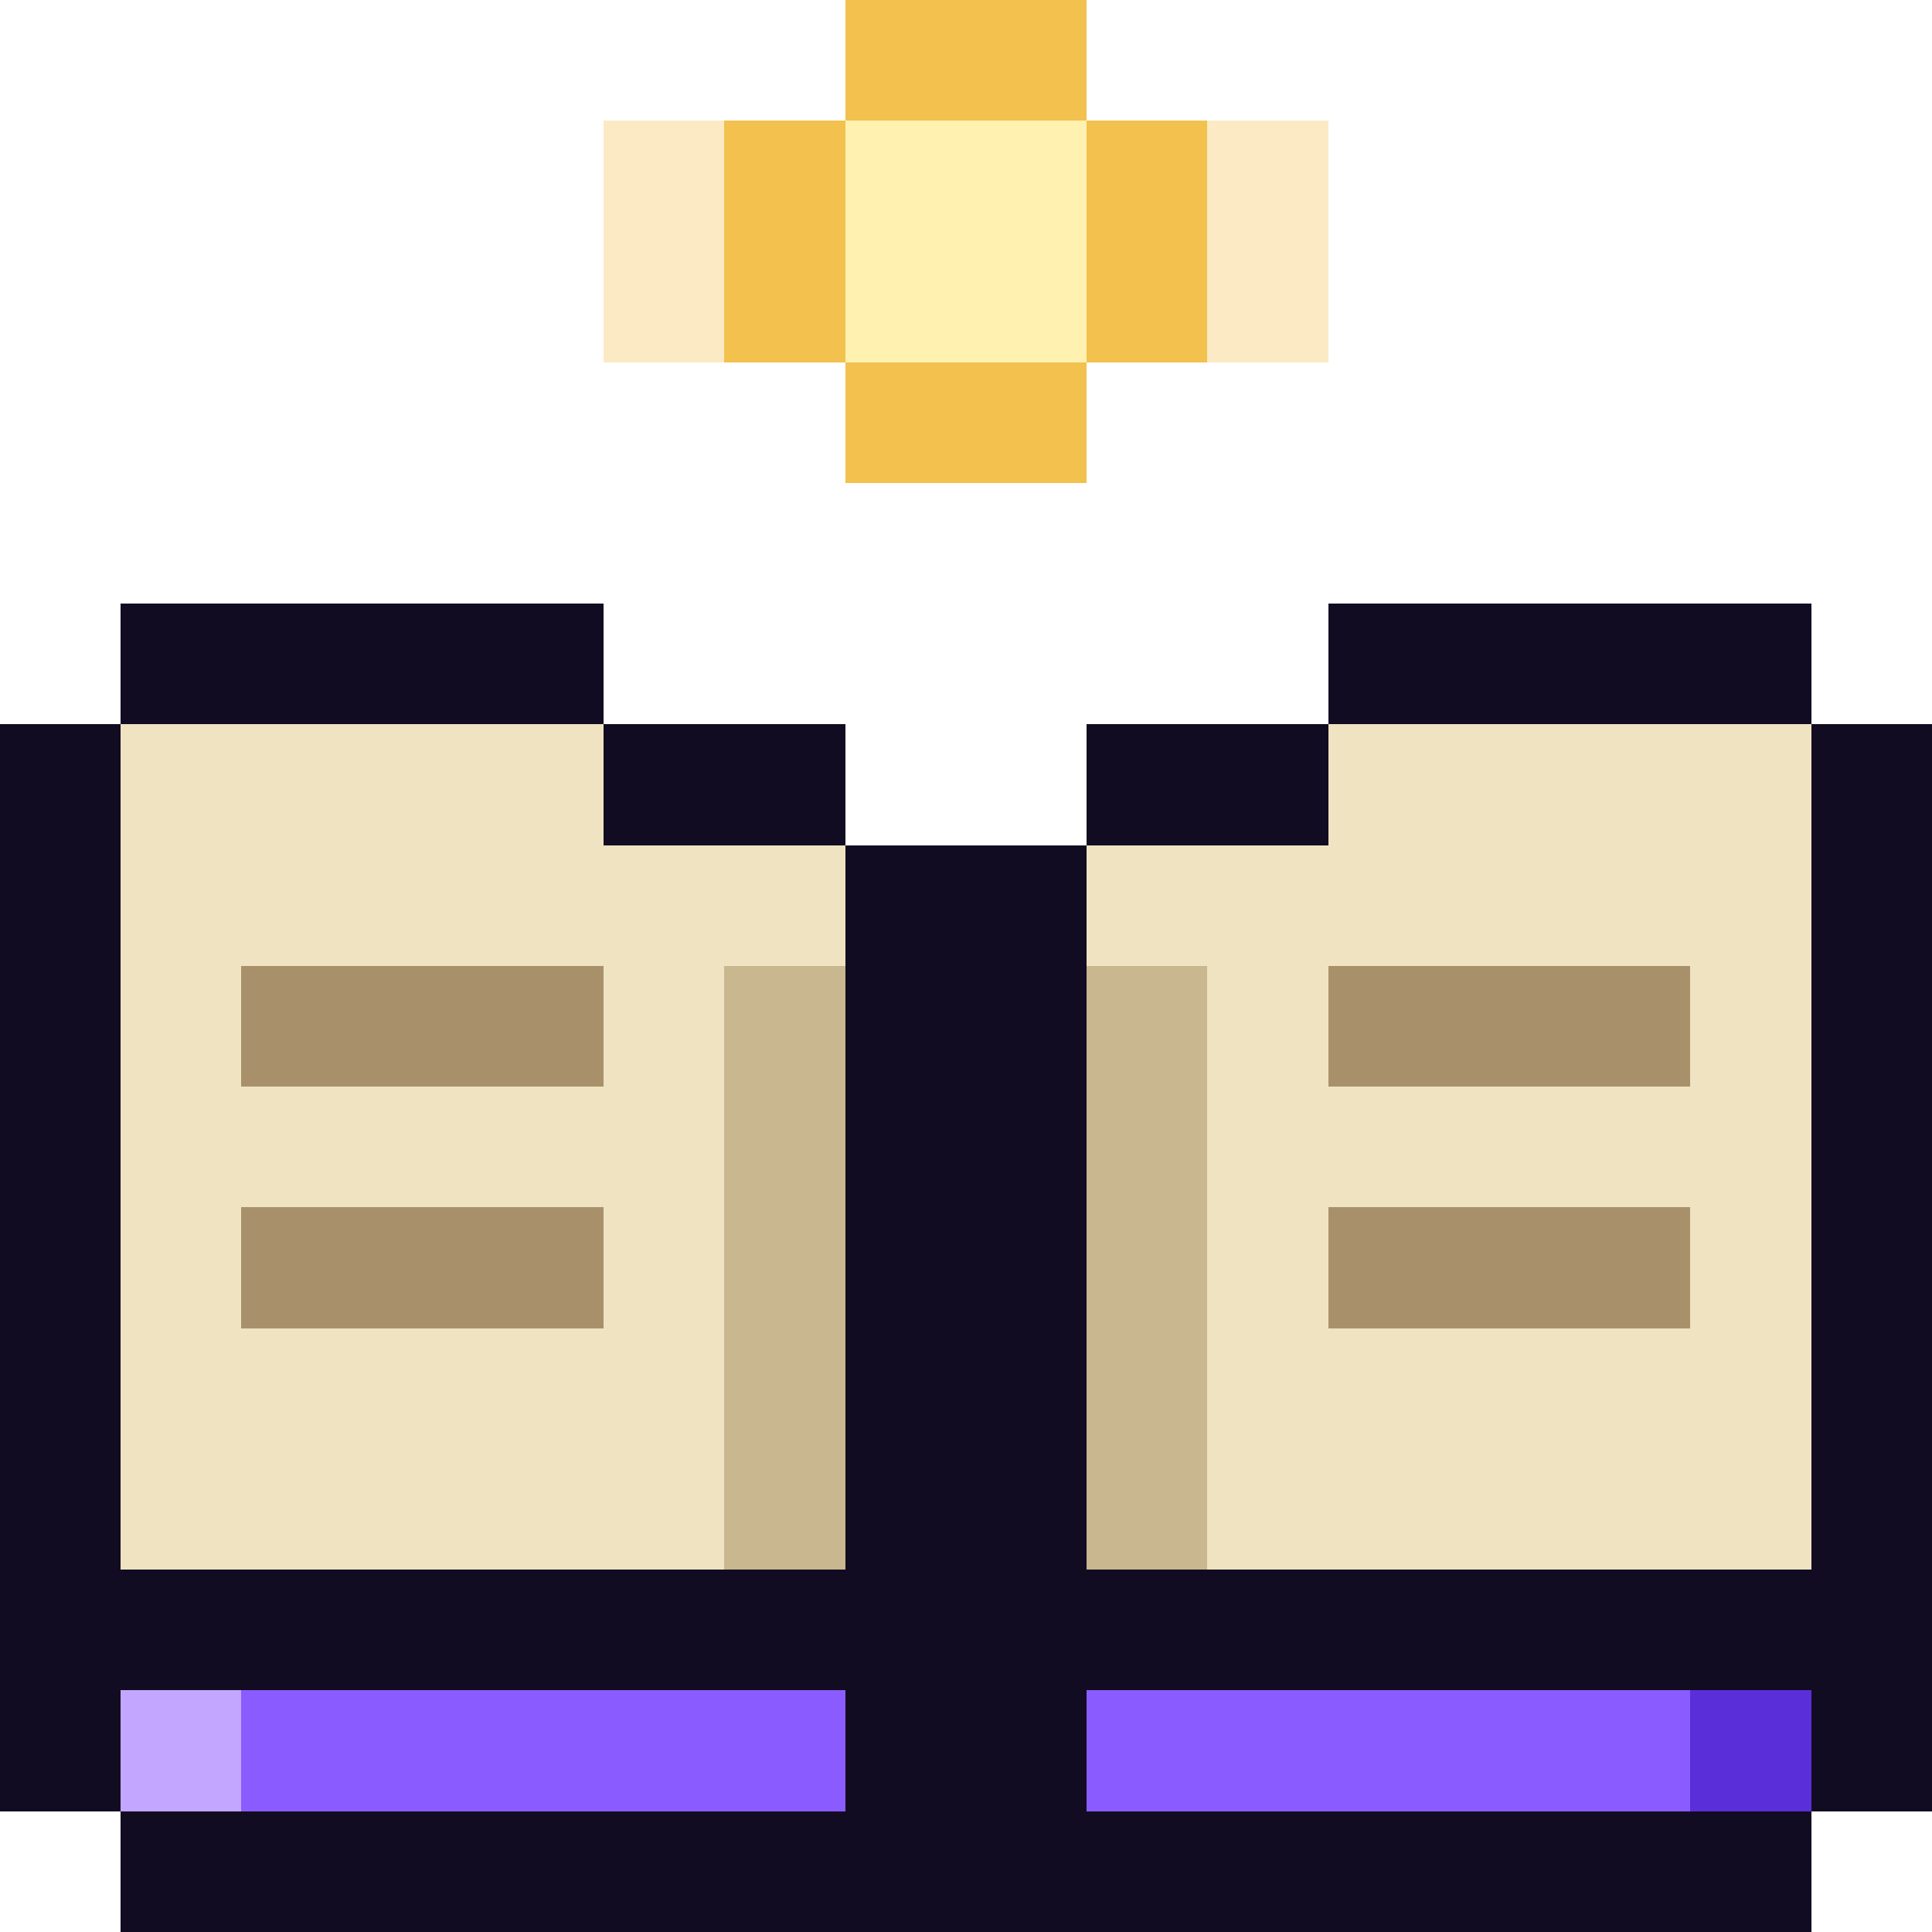
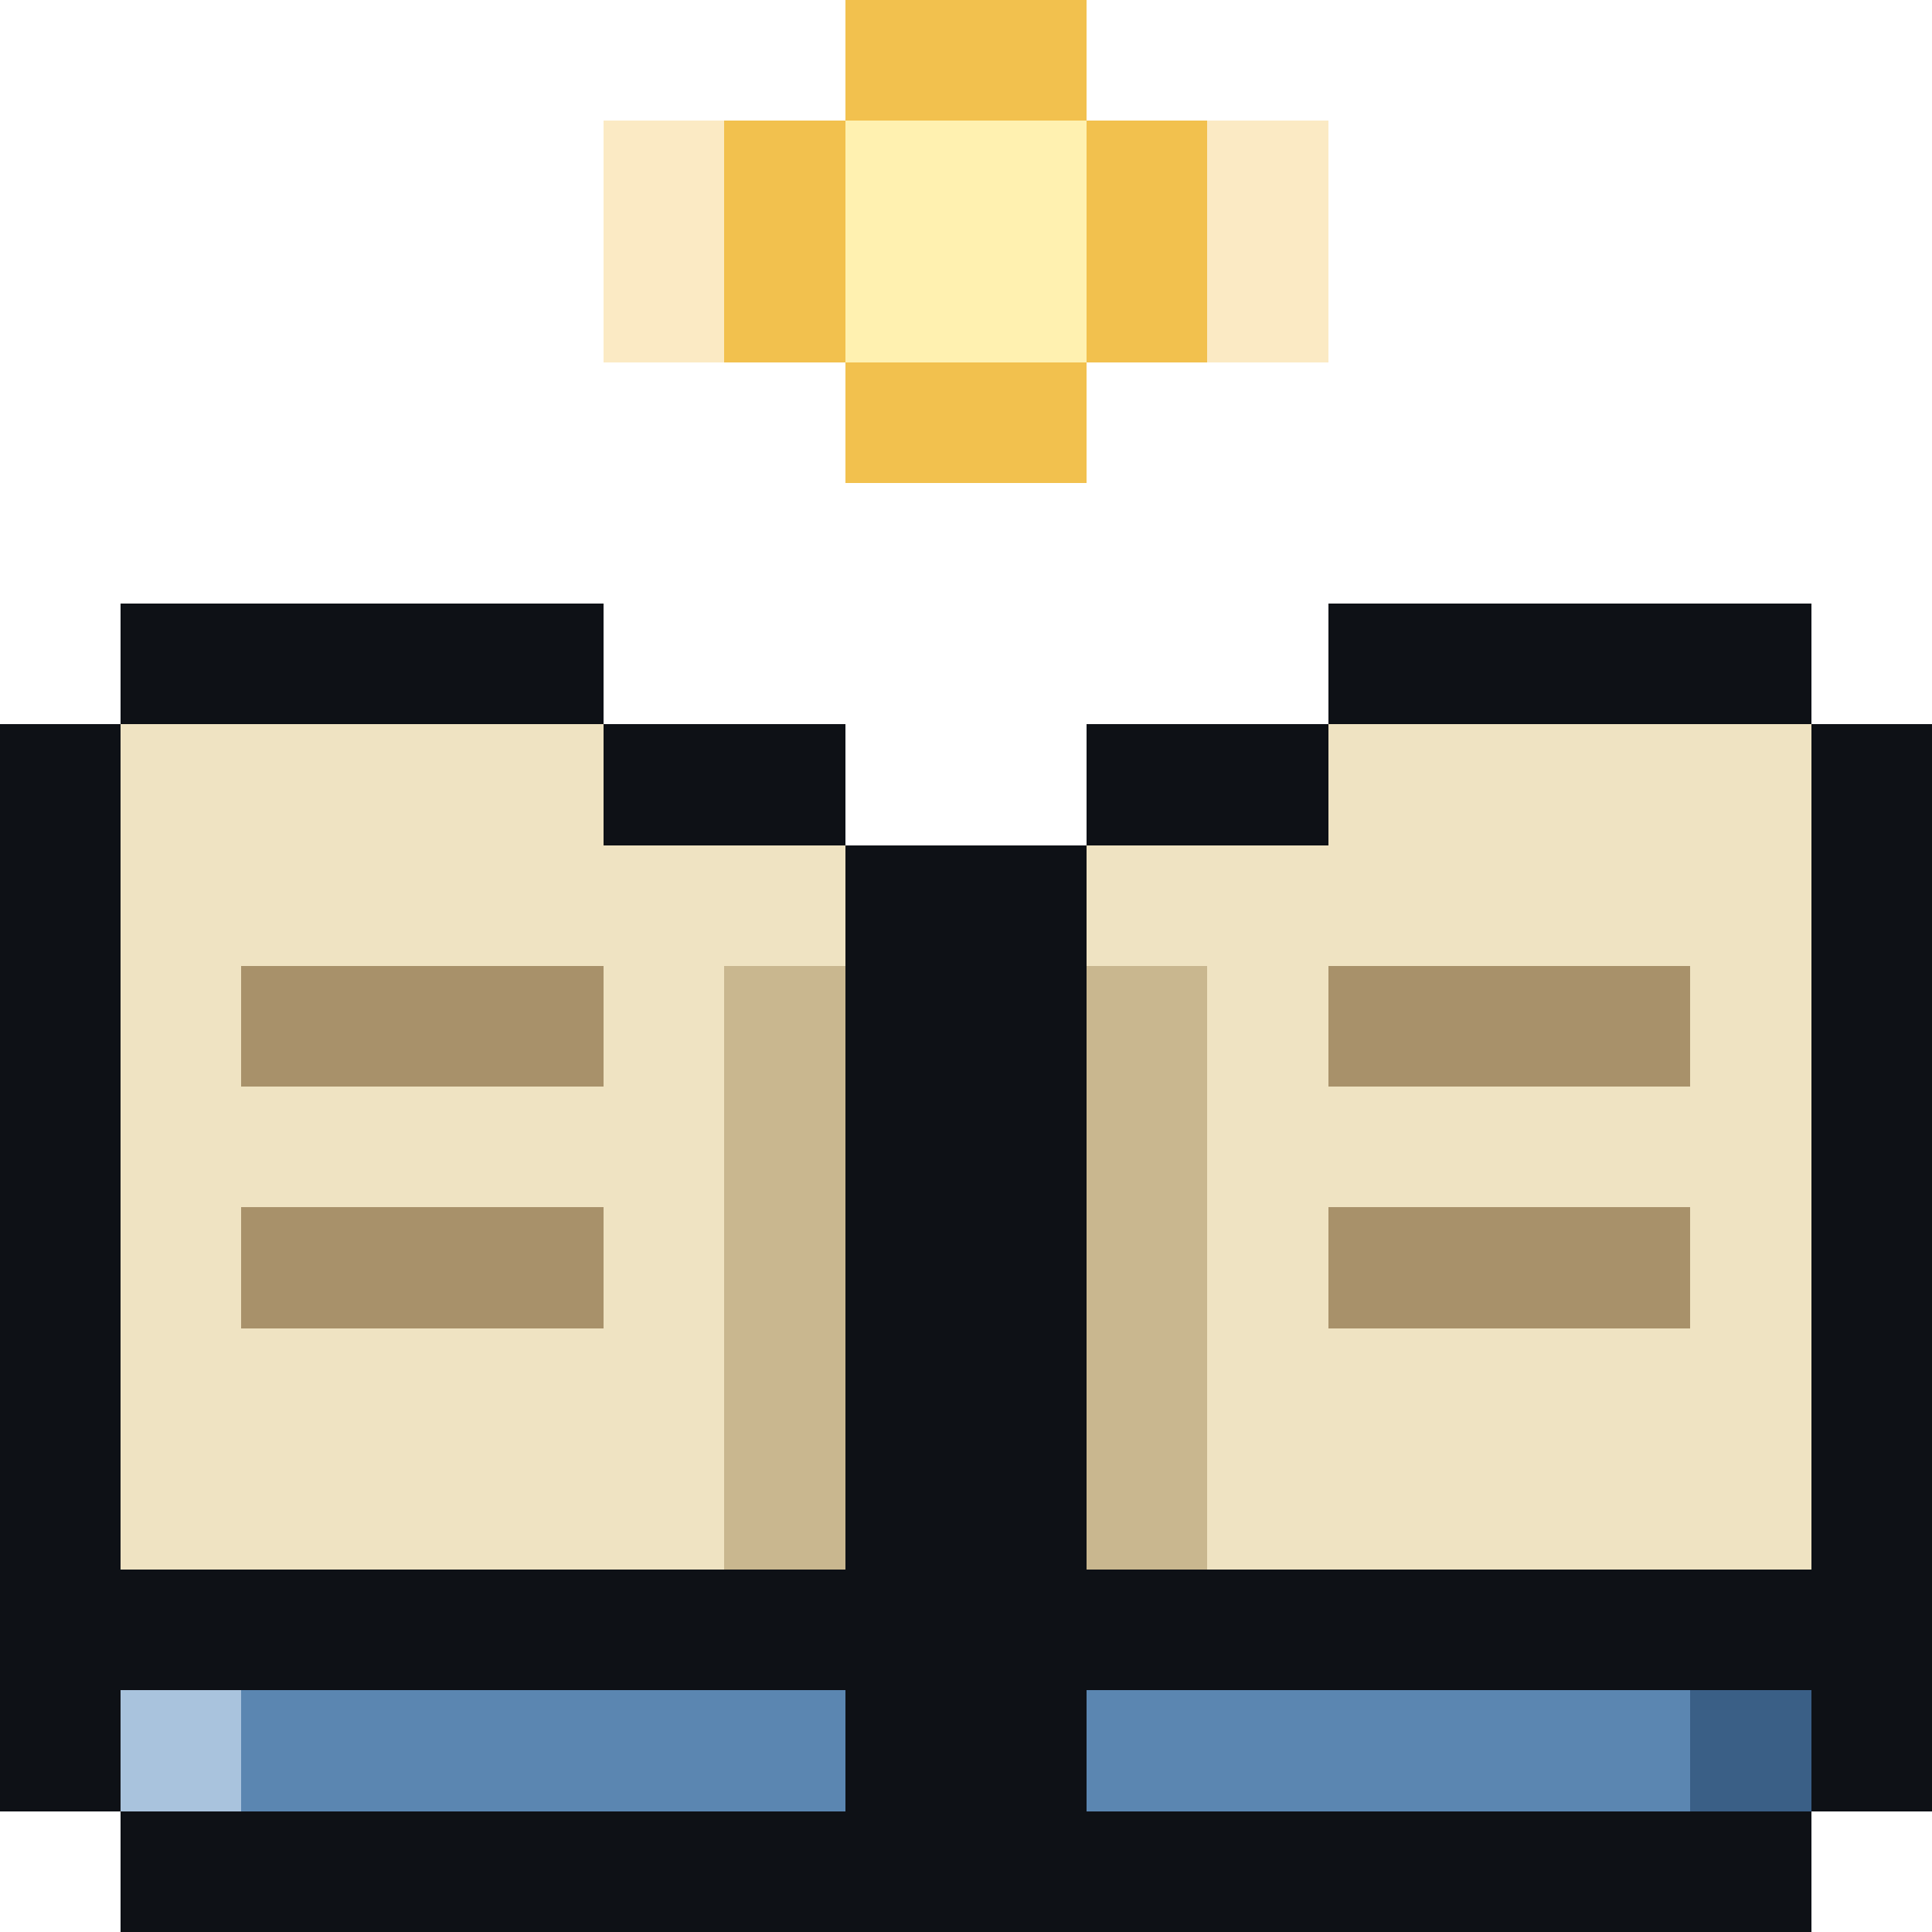
<svg xmlns="http://www.w3.org/2000/svg" viewBox="0 0 16 16" shape-rendering="crispEdges">
  <rect x="7" y="0" width="2" height="1" fill="#f2c14e" />
  <rect x="5" y="1" width="1" height="1" fill="#f2c14e" fill-opacity="0.33" />
  <rect x="6" y="1" width="1" height="1" fill="#f2c14e" />
  <rect x="7" y="1" width="2" height="1" fill="#fff1b0" />
  <rect x="9" y="1" width="1" height="1" fill="#f2c14e" />
  <rect x="10" y="1" width="1" height="1" fill="#f2c14e" fill-opacity="0.33" />
  <rect x="5" y="2" width="1" height="1" fill="#f2c14e" fill-opacity="0.33" />
  <rect x="6" y="2" width="1" height="1" fill="#f2c14e" />
  <rect x="7" y="2" width="2" height="1" fill="#fff1b0" />
  <rect x="9" y="2" width="1" height="1" fill="#f2c14e" />
  <rect x="10" y="2" width="1" height="1" fill="#f2c14e" fill-opacity="0.33" />
  <rect x="7" y="3" width="2" height="1" fill="#f2c14e" />
-   <rect x="1" y="5" width="4" height="1" fill="#120c22" />
-   <rect x="11" y="5" width="4" height="1" fill="#120c22" />
-   <rect x="0" y="6" width="1" height="1" fill="#120c22" />
+   <rect x="1" y="5" width="4" height="1" fill="#0e1116" />
+   <rect x="11" y="5" width="4" height="1" fill="#0e1116" />
+   <rect x="0" y="6" width="1" height="1" fill="#0e1116" />
  <rect x="1" y="6" width="4" height="1" fill="#efe3c2" />
-   <rect x="5" y="6" width="2" height="1" fill="#120c22" />
-   <rect x="9" y="6" width="2" height="1" fill="#120c22" />
+   <rect x="5" y="6" width="2" height="1" fill="#0e1116" />
+   <rect x="9" y="6" width="2" height="1" fill="#0e1116" />
  <rect x="11" y="6" width="4" height="1" fill="#efe3c2" />
-   <rect x="15" y="6" width="1" height="1" fill="#120c22" />
-   <rect x="0" y="7" width="1" height="1" fill="#120c22" />
+   <rect x="15" y="6" width="1" height="1" fill="#0e1116" />
+   <rect x="0" y="7" width="1" height="1" fill="#0e1116" />
  <rect x="1" y="7" width="6" height="1" fill="#efe3c2" />
-   <rect x="7" y="7" width="2" height="1" fill="#120c22" />
+   <rect x="7" y="7" width="2" height="1" fill="#0e1116" />
  <rect x="9" y="7" width="6" height="1" fill="#efe3c2" />
-   <rect x="15" y="7" width="1" height="1" fill="#120c22" />
-   <rect x="0" y="8" width="1" height="1" fill="#120c22" />
+   <rect x="15" y="7" width="1" height="1" fill="#0e1116" />
+   <rect x="0" y="8" width="1" height="1" fill="#0e1116" />
  <rect x="1" y="8" width="1" height="1" fill="#efe3c2" />
  <rect x="2" y="8" width="3" height="1" fill="#a8916a" />
  <rect x="5" y="8" width="1" height="1" fill="#efe3c2" />
  <rect x="6" y="8" width="1" height="1" fill="#c9b78f" />
-   <rect x="7" y="8" width="2" height="1" fill="#120c22" />
+   <rect x="7" y="8" width="2" height="1" fill="#0e1116" />
  <rect x="9" y="8" width="1" height="1" fill="#c9b78f" />
  <rect x="10" y="8" width="1" height="1" fill="#efe3c2" />
  <rect x="11" y="8" width="3" height="1" fill="#a8916a" />
  <rect x="14" y="8" width="1" height="1" fill="#efe3c2" />
-   <rect x="15" y="8" width="1" height="1" fill="#120c22" />
-   <rect x="0" y="9" width="1" height="1" fill="#120c22" />
+   <rect x="15" y="8" width="1" height="1" fill="#0e1116" />
+   <rect x="0" y="9" width="1" height="1" fill="#0e1116" />
  <rect x="1" y="9" width="5" height="1" fill="#efe3c2" />
  <rect x="6" y="9" width="1" height="1" fill="#c9b78f" />
-   <rect x="7" y="9" width="2" height="1" fill="#120c22" />
+   <rect x="7" y="9" width="2" height="1" fill="#0e1116" />
  <rect x="9" y="9" width="1" height="1" fill="#c9b78f" />
  <rect x="10" y="9" width="5" height="1" fill="#efe3c2" />
-   <rect x="15" y="9" width="1" height="1" fill="#120c22" />
-   <rect x="0" y="10" width="1" height="1" fill="#120c22" />
+   <rect x="15" y="9" width="1" height="1" fill="#0e1116" />
+   <rect x="0" y="10" width="1" height="1" fill="#0e1116" />
  <rect x="1" y="10" width="1" height="1" fill="#efe3c2" />
  <rect x="2" y="10" width="3" height="1" fill="#a8916a" />
  <rect x="5" y="10" width="1" height="1" fill="#efe3c2" />
  <rect x="6" y="10" width="1" height="1" fill="#c9b78f" />
-   <rect x="7" y="10" width="2" height="1" fill="#120c22" />
+   <rect x="7" y="10" width="2" height="1" fill="#0e1116" />
  <rect x="9" y="10" width="1" height="1" fill="#c9b78f" />
  <rect x="10" y="10" width="1" height="1" fill="#efe3c2" />
  <rect x="11" y="10" width="3" height="1" fill="#a8916a" />
  <rect x="14" y="10" width="1" height="1" fill="#efe3c2" />
-   <rect x="15" y="10" width="1" height="1" fill="#120c22" />
-   <rect x="0" y="11" width="1" height="1" fill="#120c22" />
+   <rect x="15" y="10" width="1" height="1" fill="#0e1116" />
+   <rect x="0" y="11" width="1" height="1" fill="#0e1116" />
  <rect x="1" y="11" width="5" height="1" fill="#efe3c2" />
  <rect x="6" y="11" width="1" height="1" fill="#c9b78f" />
-   <rect x="7" y="11" width="2" height="1" fill="#120c22" />
+   <rect x="7" y="11" width="2" height="1" fill="#0e1116" />
  <rect x="9" y="11" width="1" height="1" fill="#c9b78f" />
  <rect x="10" y="11" width="5" height="1" fill="#efe3c2" />
-   <rect x="15" y="11" width="1" height="1" fill="#120c22" />
-   <rect x="0" y="12" width="1" height="1" fill="#120c22" />
+   <rect x="15" y="11" width="1" height="1" fill="#0e1116" />
+   <rect x="0" y="12" width="1" height="1" fill="#0e1116" />
  <rect x="1" y="12" width="5" height="1" fill="#efe3c2" />
  <rect x="6" y="12" width="1" height="1" fill="#c9b78f" />
-   <rect x="7" y="12" width="2" height="1" fill="#120c22" />
+   <rect x="7" y="12" width="2" height="1" fill="#0e1116" />
  <rect x="9" y="12" width="1" height="1" fill="#c9b78f" />
  <rect x="10" y="12" width="5" height="1" fill="#efe3c2" />
-   <rect x="15" y="12" width="1" height="1" fill="#120c22" />
-   <rect x="0" y="13" width="16" height="1" fill="#120c22" />
-   <rect x="0" y="14" width="1" height="1" fill="#120c22" />
-   <rect x="1" y="14" width="1" height="1" fill="#c3a6ff" />
-   <rect x="2" y="14" width="5" height="1" fill="#8a5cff" />
-   <rect x="7" y="14" width="2" height="1" fill="#120c22" />
-   <rect x="9" y="14" width="5" height="1" fill="#8a5cff" />
-   <rect x="14" y="14" width="1" height="1" fill="#5a2fd9" />
-   <rect x="15" y="14" width="1" height="1" fill="#120c22" />
-   <rect x="1" y="15" width="14" height="1" fill="#120c22" />
+   <rect x="15" y="12" width="1" height="1" fill="#0e1116" />
+   <rect x="0" y="13" width="16" height="1" fill="#0e1116" />
+   <rect x="0" y="14" width="1" height="1" fill="#0e1116" />
+   <rect x="1" y="14" width="1" height="1" fill="#a9c3dd" />
+   <rect x="2" y="14" width="5" height="1" fill="#5b86b1" />
+   <rect x="7" y="14" width="2" height="1" fill="#0e1116" />
+   <rect x="9" y="14" width="5" height="1" fill="#5b86b1" />
+   <rect x="14" y="14" width="1" height="1" fill="#3a5f86" />
+   <rect x="15" y="14" width="1" height="1" fill="#0e1116" />
+   <rect x="1" y="15" width="14" height="1" fill="#0e1116" />
</svg>
